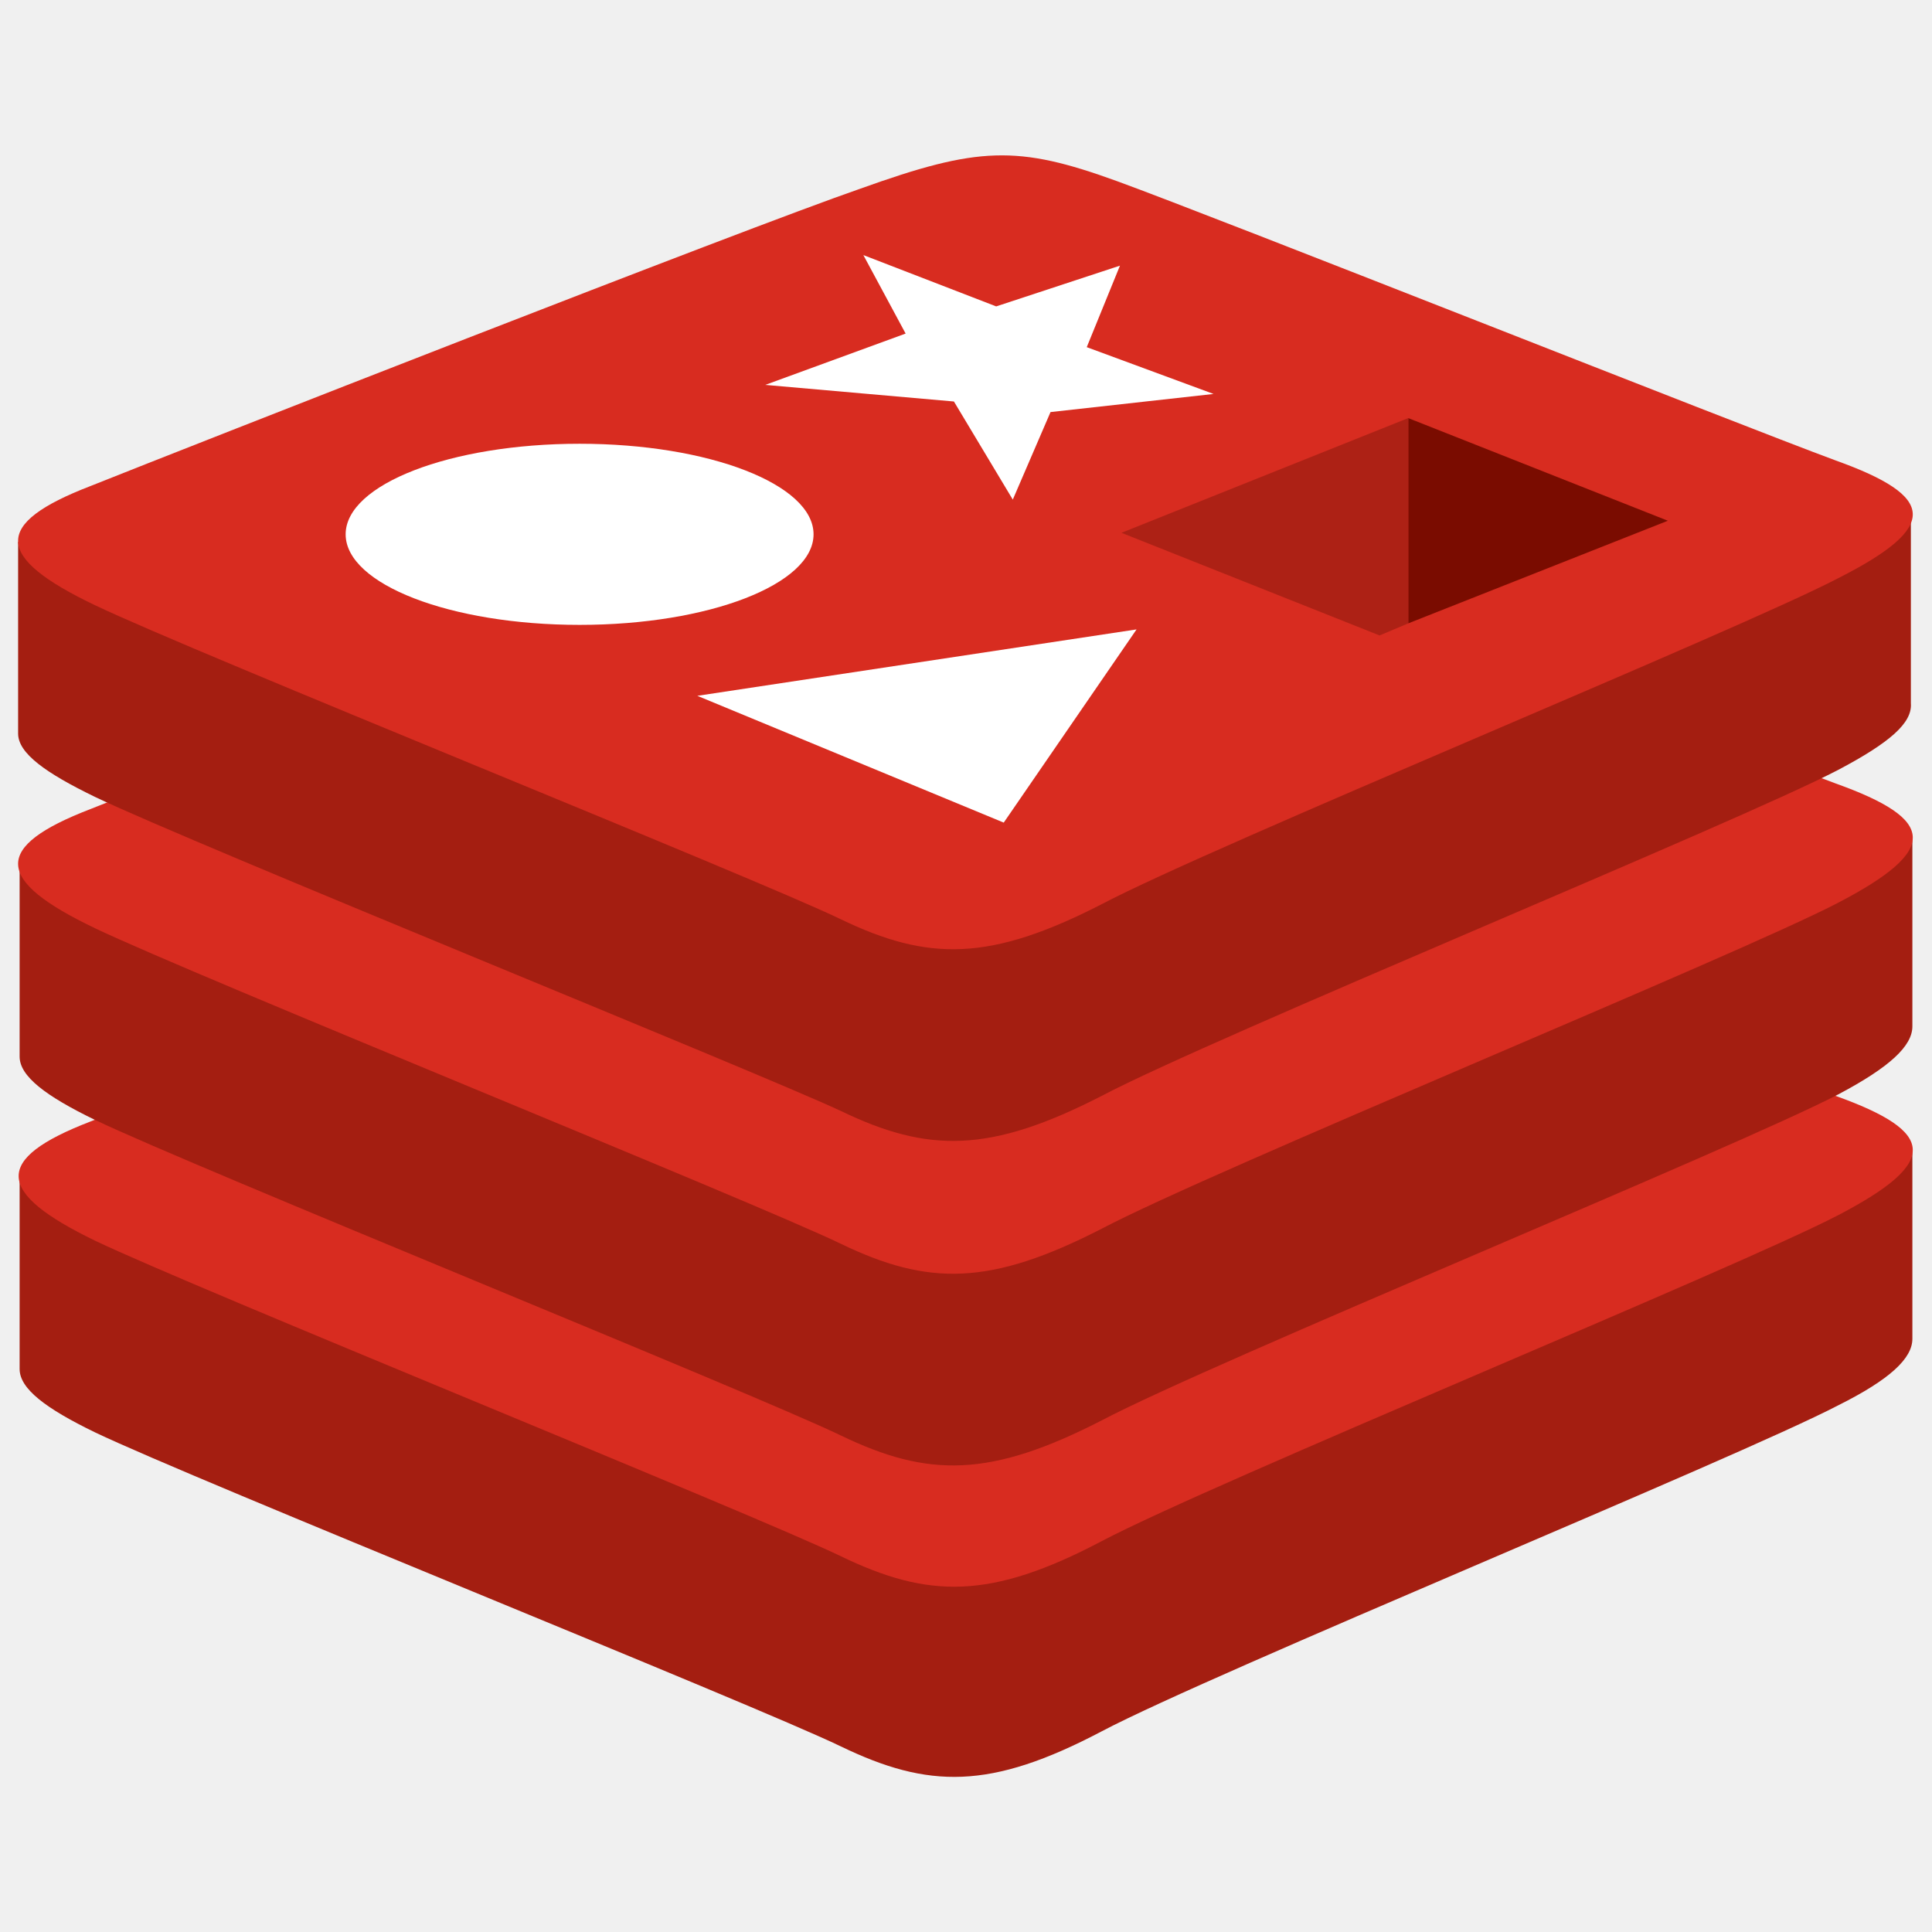
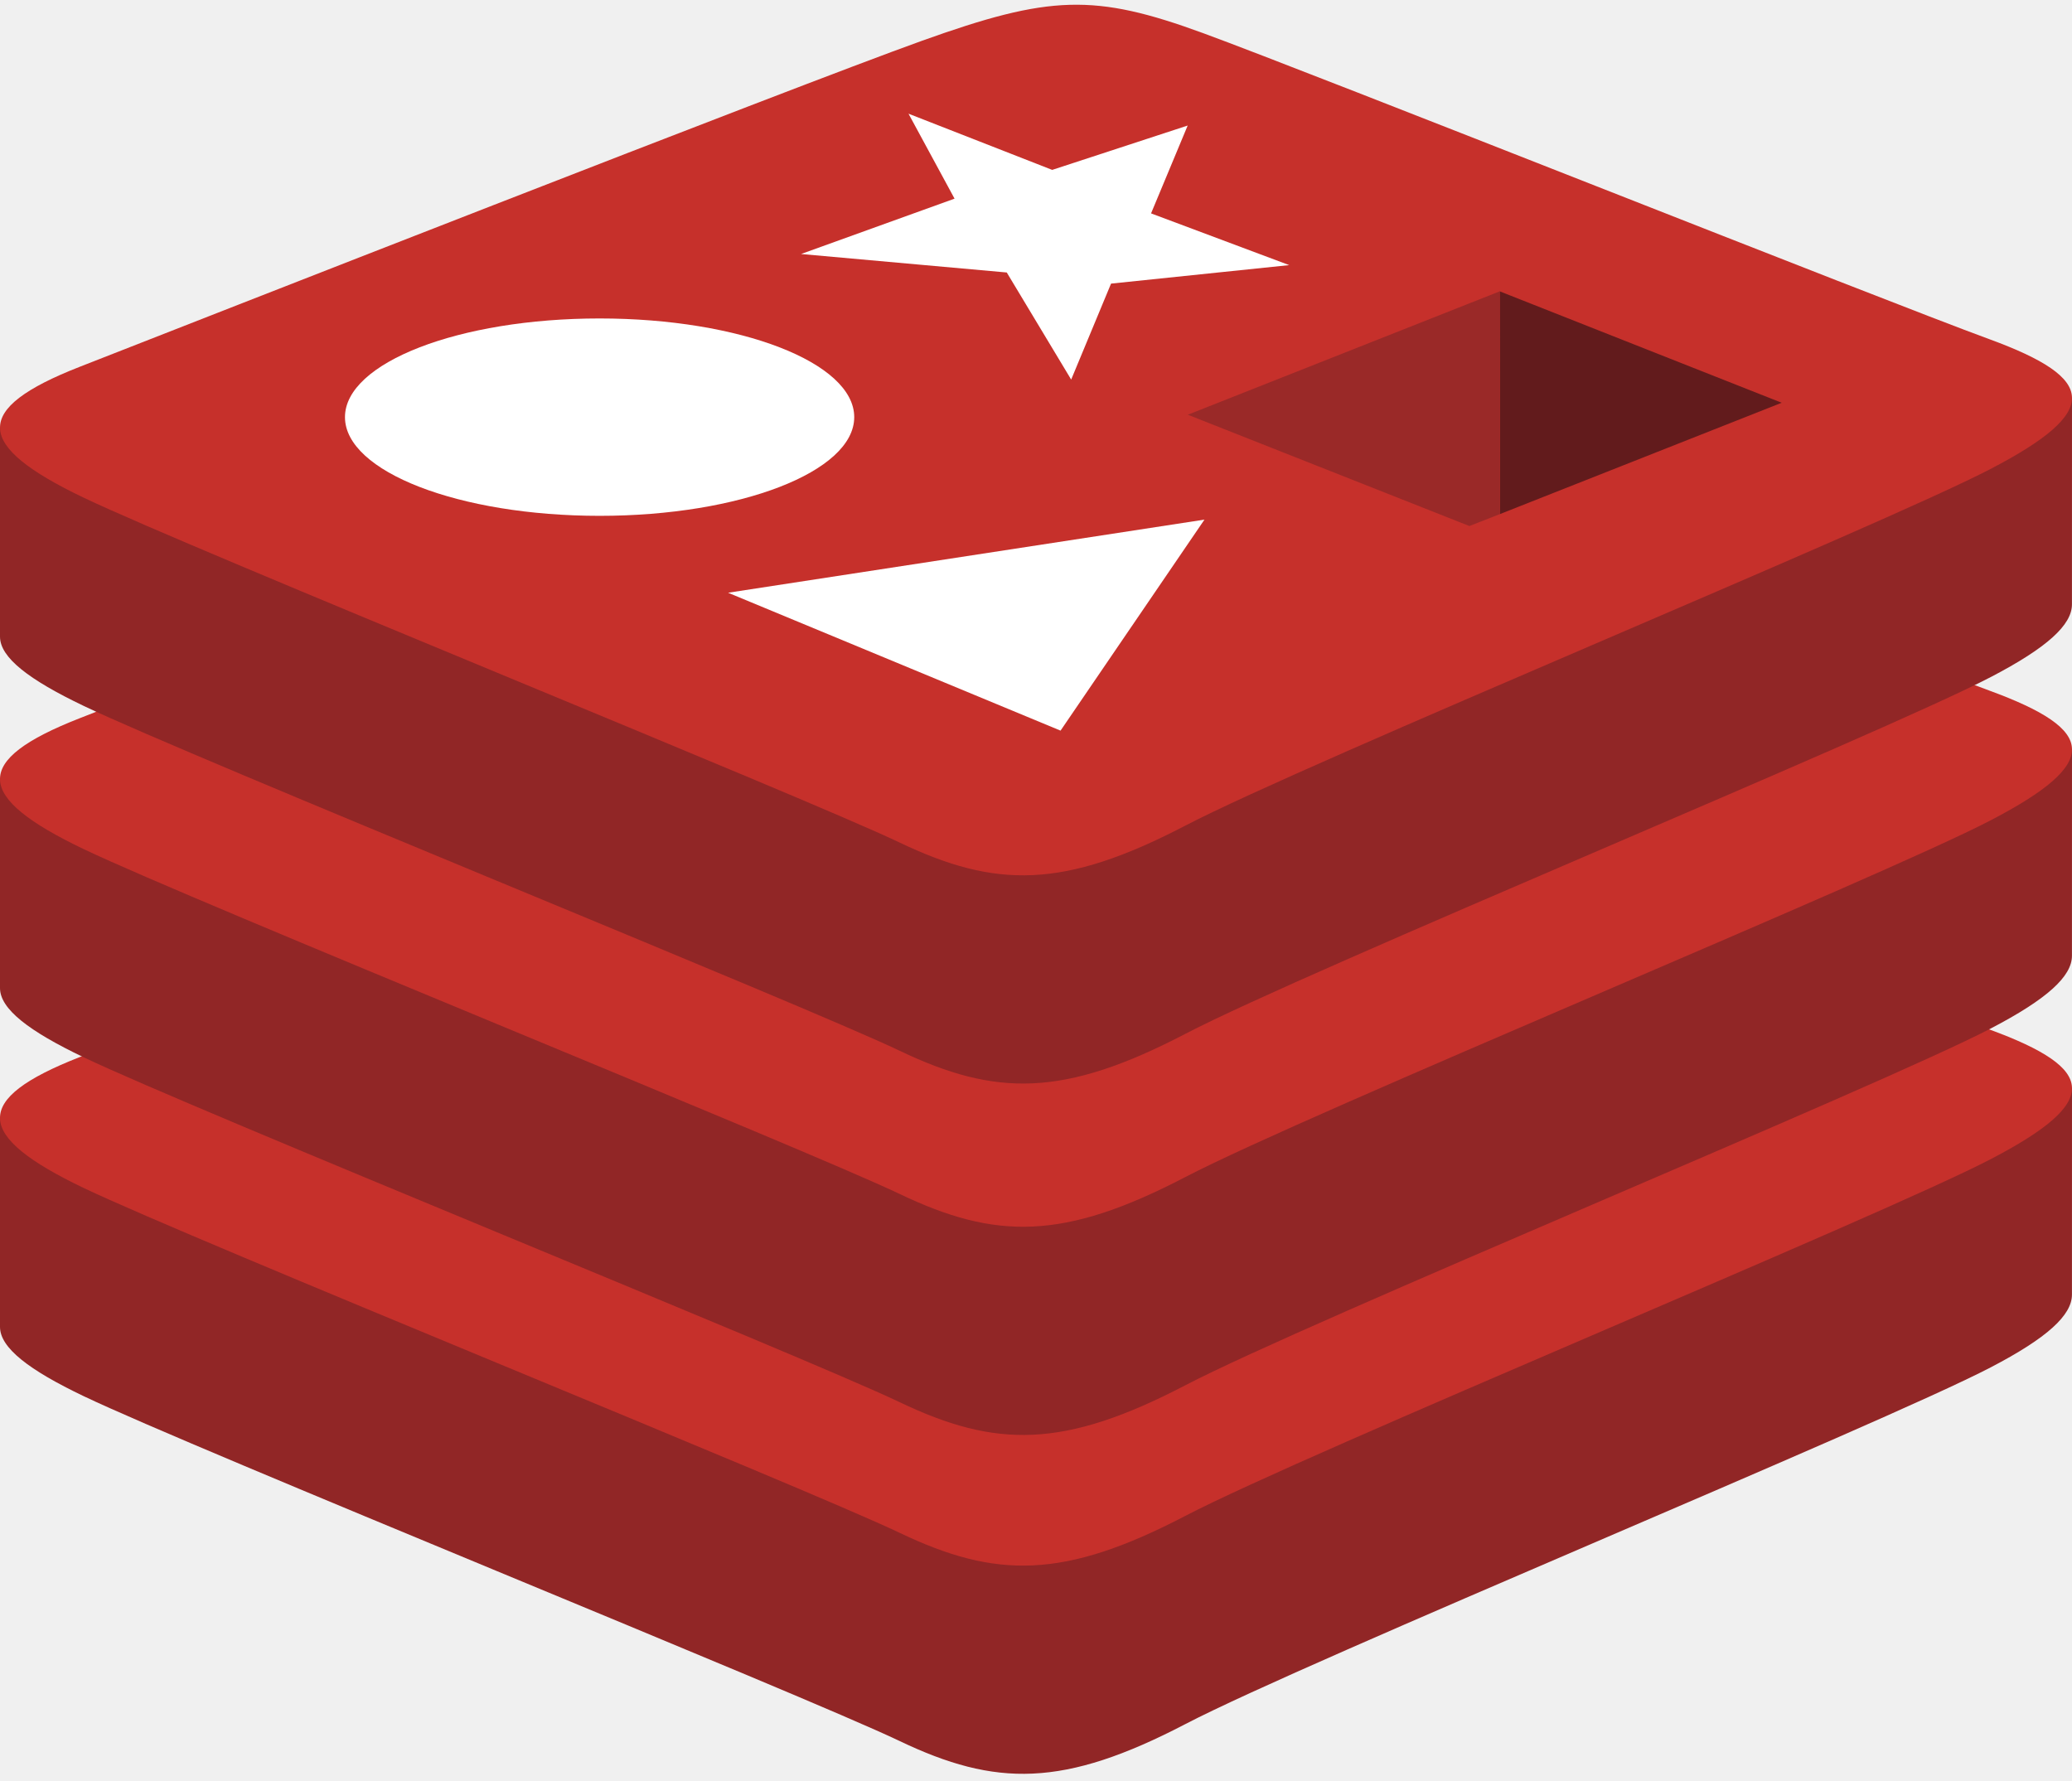
- <svg xmlns="http://www.w3.org/2000/svg" viewBox="0 0 128 128">
-   <path fill="#A41E11" d="M121.8 93.1c-6.7 3.5-41.4 17.7-48.8 21.6s-11.5 3.8-17.3 1S13 98.1 6.3 94.9c-3.3-1.6-5-2.9-5-4.2V78s48-10.5 55.8-13.2c7.8-2.8 10.4-2.9 17-.5s46.1 9.5 52.6 11.9v12.5c0 1.3-1.5 2.7-4.9 4.4" />
-   <path fill="#D82C20" d="M121.8 80.5C115.1 84 80.4 98.2 73 102.1s-11.5 3.8-17.3 1S13 85.4 6.3 82.2C-.3 79-.5 76.8 6 74.3c6.5-2.6 43.2-17 51-19.7 7.8-2.8 10.4-2.9 17-.5s41.1 16.1 47.6 18.5c6.7 2.4 6.9 4.4.2 7.9" />
-   <path fill="#A41E11" d="M121.8 72.5C115.1 76 80.4 90.2 73 94.1c-7.4 3.8-11.5 3.8-17.3 1S13 77.4 6.3 74.2c-3.3-1.6-5-2.9-5-4.2V57.3s48-10.5 55.8-13.2c7.8-2.8 10.4-2.9 17-.5s46.1 9.5 52.6 11.9V68c0 1.3-1.5 2.7-4.9 4.5" />
-   <path fill="#D82C20" d="M121.8 59.8c-6.7 3.5-41.4 17.7-48.8 21.6-7.4 3.8-11.5 3.8-17.3 1S13 64.7 6.3 61.5s-6.8-5.4-.3-7.9c6.5-2.6 43.2-17 51-19.7 7.8-2.8 10.4-2.9 17-.5s41.1 16.1 47.6 18.5c6.7 2.4 6.9 4.4.2 7.9" />
-   <path fill="#A41E11" d="M121.8 51c-6.7 3.5-41.4 17.7-48.8 21.6-7.4 3.8-11.5 3.8-17.3 1C49.9 70.9 13 56 6.3 52.8c-3.3-1.6-5.1-2.9-5.1-4.2V35.9s48-10.5 55.8-13.2c7.8-2.8 10.4-2.9 17-.5s46.1 9.5 52.6 11.9v12.5c.1 1.3-1.4 2.6-4.8 4.4" />
-   <path fill="#D82C20" d="M121.8 38.3C115.1 41.8 80.4 56 73 59.9c-7.4 3.8-11.5 3.8-17.3 1S13 43.3 6.3 40.1s-6.8-5.4-.3-7.9c6.5-2.6 43.2-17 51-19.7 7.8-2.8 10.4-2.9 17-.5s41.1 16.1 47.6 18.5c6.7 2.4 6.9 4.4.2 7.8" />
-   <path fill="#fff" d="m80.4 26.1-10.8 1.2-2.5 5.8-3.9-6.5-12.5-1.1 9.3-3.4-2.8-5.2 8.8 3.4 8.2-2.7L72 23zM66.5 54.5l-20.3-8.4 29.1-4.4z" />
-   <ellipse cx="38.4" cy="35.4" fill="#fff" rx="15.5" ry="6" />
-   <path fill="#7A0C00" d="m93.3 27.7 17.2 6.8-17.2 6.8z" />
-   <path fill="#AD2115" d="m74.3 35.3 19-7.6v13.6l-1.9.8z" />
+ <svg xmlns="http://www.w3.org/2000/svg" viewBox="0 0 256 220">
+   <path fill="#912626" d="M245.97 168.943c-13.662 7.121-84.434 36.22-99.501 44.075s-23.437 7.78-35.34 2.09c-11.902-5.69-87.216-36.112-100.783-42.597C3.566 169.271 0 166.535 0 163.951v-25.876s98.05-21.345 113.879-27.024c15.828-5.679 21.32-5.884 34.79-.95c13.472 4.936 94.018 19.468 107.331 24.344l-.006 25.51c.002 2.558-3.07 5.364-10.024 8.988" />
+   <path fill="#c6302b" d="M245.965 143.22c-13.661 7.118-84.431 36.218-99.498 44.072c-15.066 7.857-23.436 7.78-35.338 2.09c-11.903-5.686-87.214-36.113-100.78-42.594c-13.566-6.485-13.85-10.948-.524-16.166c13.326-5.22 88.224-34.605 104.055-40.284c15.828-5.677 21.319-5.884 34.789-.948c13.471 4.934 83.819 32.935 97.13 37.81c13.316 4.881 13.827 8.9.166 16.02" />
+   <path fill="#912626" d="M245.97 127.074c-13.662 7.122-84.434 36.22-99.501 44.078c-15.067 7.853-23.437 7.777-35.34 2.087c-11.903-5.687-87.216-36.112-100.783-42.597C3.566 127.402 0 124.67 0 122.085V96.206s98.05-21.344 113.879-27.023c15.828-5.679 21.32-5.885 34.79-.95C162.142 73.168 242.688 87.697 256 92.574l-.006 25.513c.002 2.557-3.07 5.363-10.024 8.987" />
+   <path fill="#c6302b" d="M245.965 101.351c-13.661 7.12-84.431 36.218-99.498 44.075c-15.066 7.854-23.436 7.777-35.338 2.087c-11.903-5.686-87.214-36.112-100.78-42.594c-13.566-6.483-13.85-10.947-.524-16.167C23.151 83.535 98.05 54.148 113.88 48.47c15.828-5.678 21.319-5.884 34.789-.949c13.471 4.934 83.819 32.933 97.13 37.81c13.316 4.88 13.827 8.9.166 16.02" />
+   <path fill="#912626" d="M245.97 83.653c-13.662 7.12-84.434 36.22-99.501 44.078c-15.067 7.854-23.437 7.777-35.34 2.087c-11.903-5.687-87.216-36.113-100.783-42.595C3.566 83.98 0 81.247 0 78.665v-25.88s98.05-21.343 113.879-27.021c15.828-5.68 21.32-5.884 34.79-.95C162.142 29.749 242.688 44.278 256 49.155l-.006 25.512c.002 2.555-3.07 5.361-10.024 8.986" />
+   <path fill="#c6302b" d="M245.965 57.93c-13.661 7.12-84.431 36.22-99.498 44.074c-15.066 7.854-23.436 7.777-35.338 2.09C99.227 98.404 23.915 67.98 10.35 61.497S-3.5 50.55 9.825 45.331C23.151 40.113 98.05 10.73 113.88 5.05c15.828-5.679 21.319-5.883 34.789-.948s83.819 32.934 97.13 37.811c13.316 4.876 13.827 8.897.166 16.017" />
+   <path fill="#fff" d="m159.283 32.757l-22.01 2.285l-4.927 11.856l-7.958-13.23l-25.415-2.284l18.964-6.839l-5.69-10.498l17.755 6.944l16.738-5.48l-4.524 10.855zm-28.251 57.518L89.955 73.238l58.86-9.035zm-56.95-50.928c17.375 0 31.46 5.46 31.46 12.194c0 6.736-14.085 12.195-31.46 12.195s-31.46-5.46-31.46-12.195c0-6.734 14.085-12.194 31.46-12.194" />
+   <path fill="#621b1c" d="m185.295 35.998l34.836 13.766l-34.806 13.753z" />
+   <path fill="#9a2928" d="m146.755 51.243l38.54-15.245l.03 27.519l-3.779 1.478z" />
</svg>
